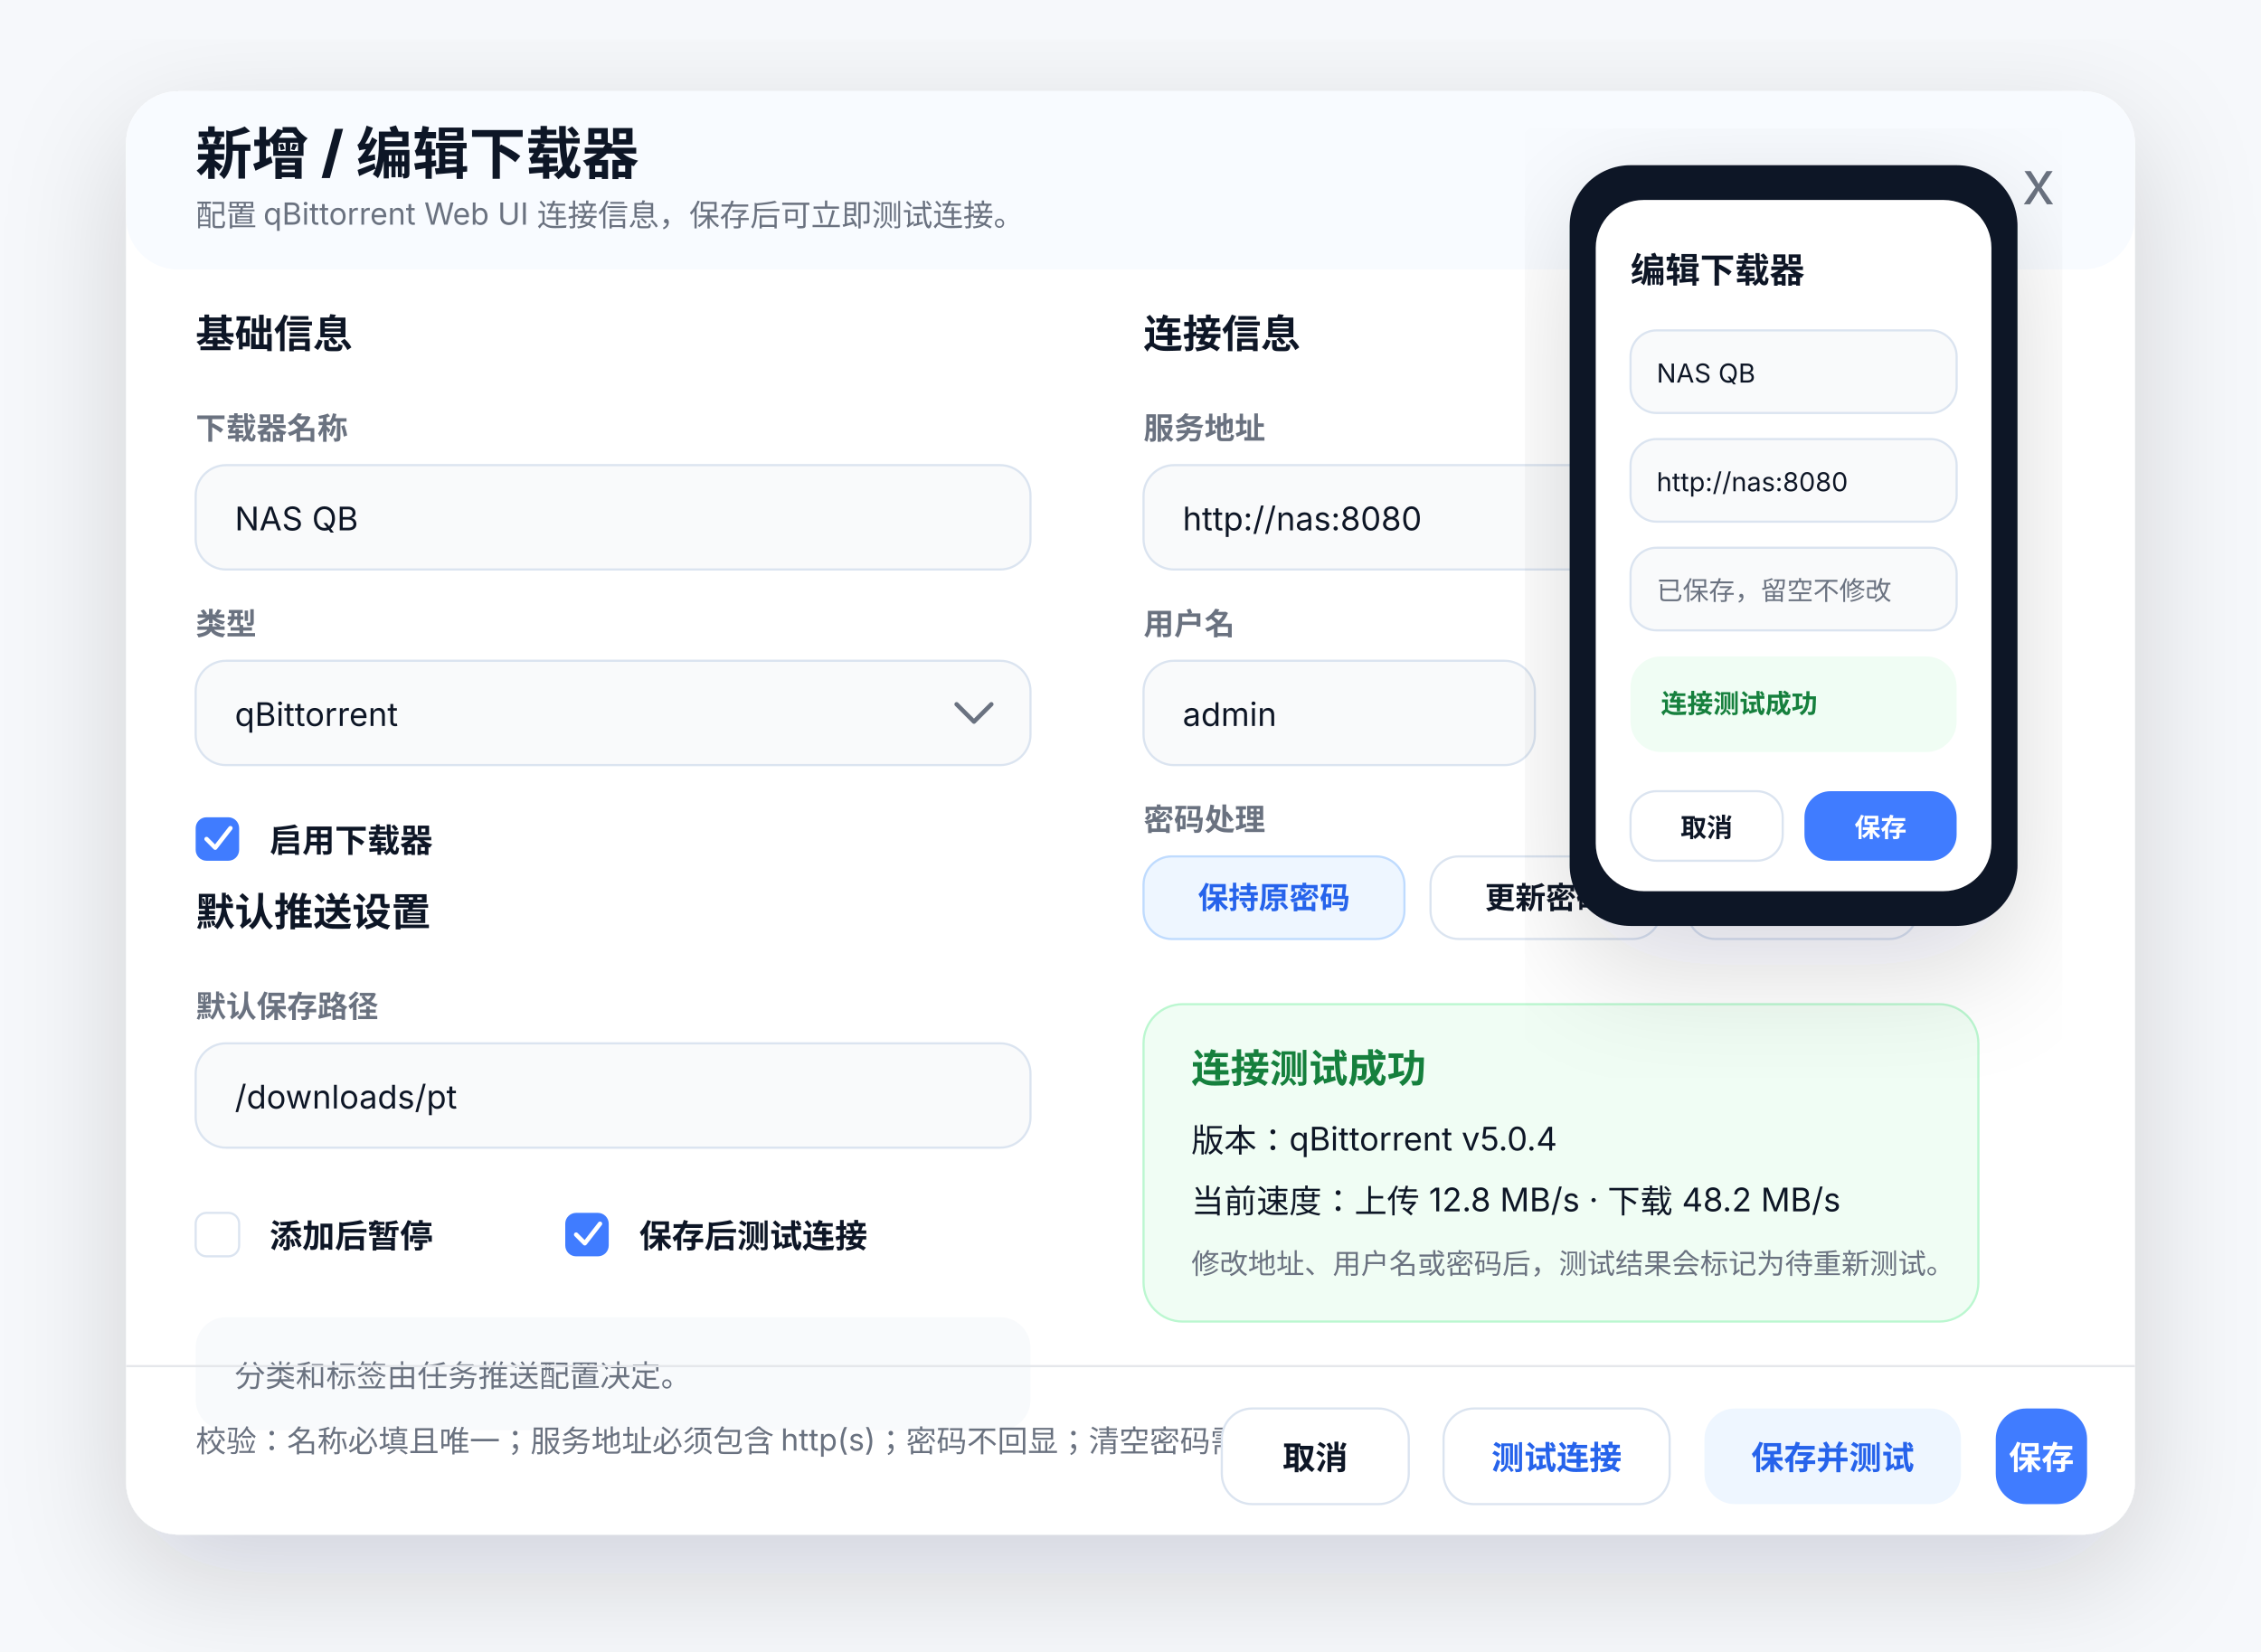
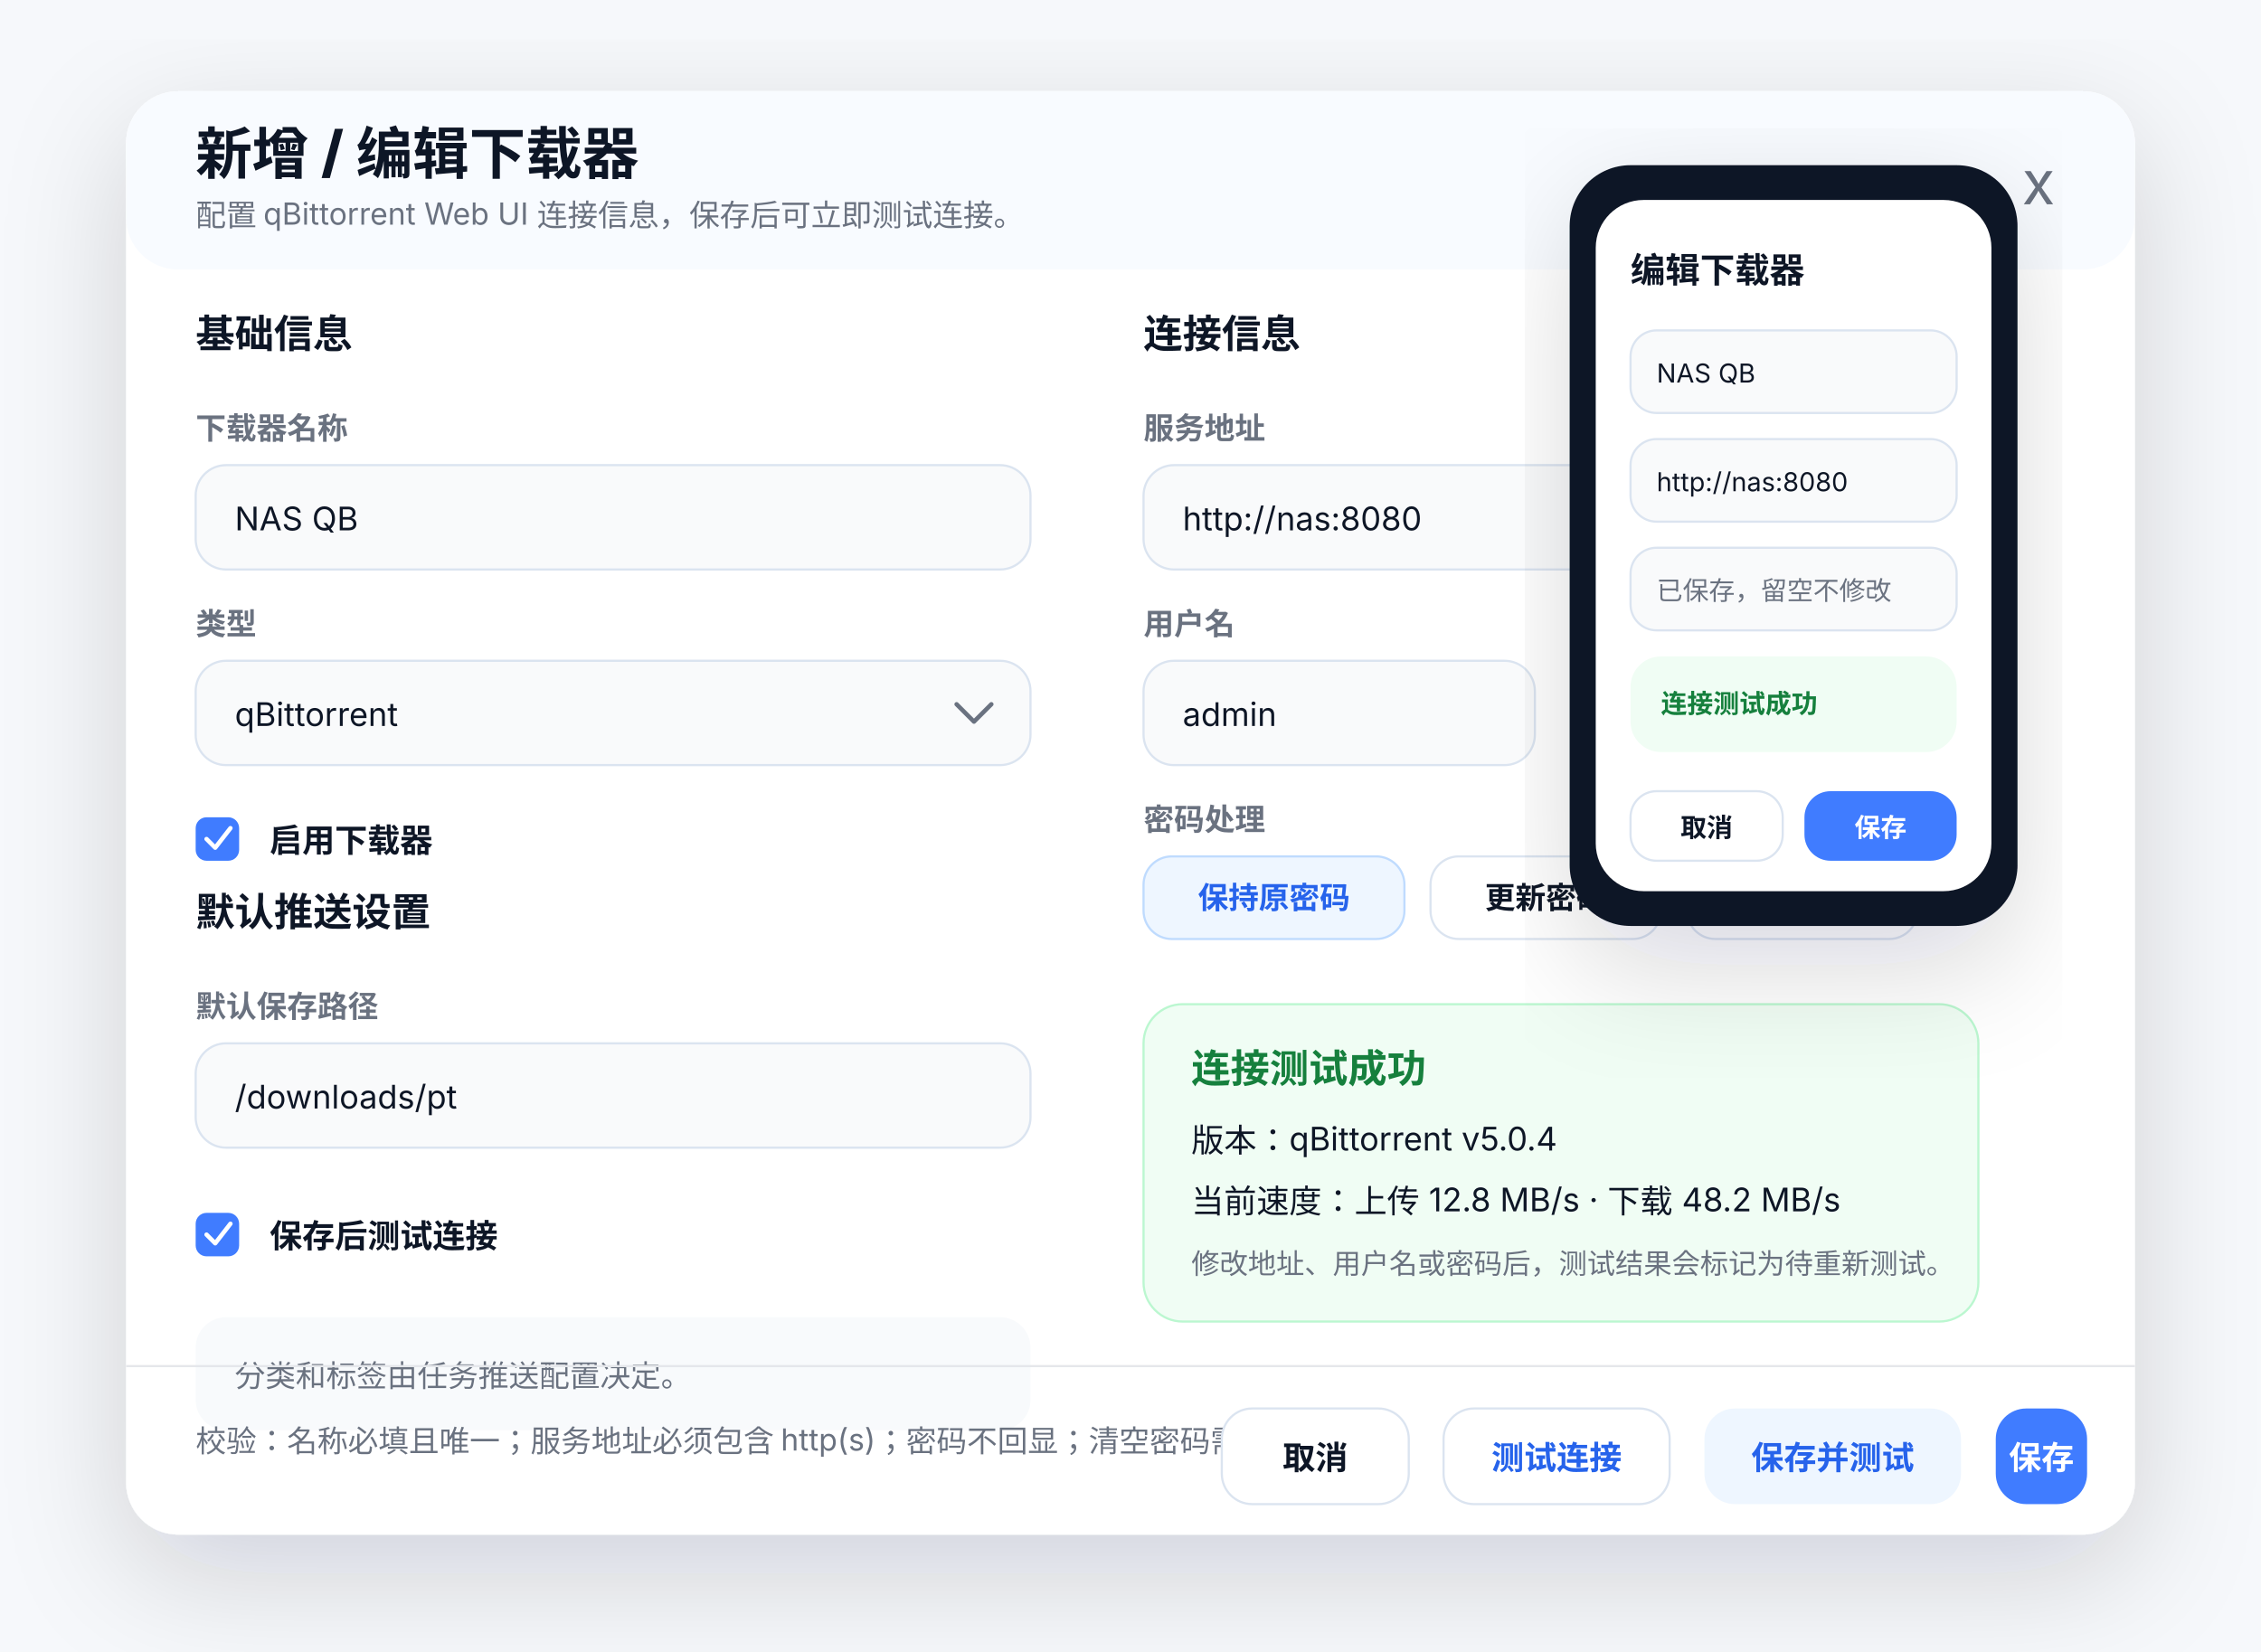
<svg xmlns="http://www.w3.org/2000/svg" width="1040" height="760" viewBox="0 0 1040 760" fill="none">
  <defs>
    <filter id="shadow" x="-10%" y="-10%" width="120%" height="130%">
      <feDropShadow dx="0" dy="18" stdDeviation="28" flood-color="#111827" flood-opacity="0.16" />
    </filter>
    <style>
      .t{font-family:Inter,Arial,sans-serif}
      .dark{fill:#111827}
      .muted{fill:#6b7280}
      .label{font-size:14px;font-weight:800}
      .hint{font-size:13px}
    </style>
  </defs>
  <rect width="1040" height="760" fill="#f6f8fb" />
  <g filter="url(#shadow)" transform="translate(58 42)">
    <rect width="924" height="664" rx="24" fill="#fff" />
    <rect width="924" height="82" rx="24" fill="#f8fbff" />
    <text x="32" y="38" class="t dark" font-size="26" font-weight="800">新增 / 编辑下载器</text>
    <text x="32" y="62" class="t muted" font-size="14">配置 qBittorrent Web UI 连接信息，保存后可立即测试连接。</text>
    <text x="872" y="52" class="t muted" font-size="28">x</text>
    <g transform="translate(32 118)">
      <text x="0" y="0" class="t dark" font-size="18" font-weight="800">基础信息</text>
      <text x="0" y="42" class="t muted label">下载器名称</text>
      <rect x="0" y="54" width="384" height="48" rx="14" fill="#f9fafb" stroke="#dbe4f0" />
      <text x="18" y="84" class="t dark" font-size="15">NAS QB</text>
      <text x="0" y="132" class="t muted label">类型</text>
      <rect x="0" y="144" width="384" height="48" rx="14" fill="#f9fafb" stroke="#dbe4f0" />
      <text x="18" y="174" class="t dark" font-size="15">qBittorrent</text>
      <path d="M350 164l8 8 8-8" stroke="#6b7280" stroke-width="2" stroke-linecap="round" stroke-linejoin="round" />
      <rect x="0" y="216" width="20" height="20" rx="5" fill="#3f7cff" />
      <path d="M5 226l4 4 7-9" stroke="#fff" stroke-width="2" stroke-linecap="round" stroke-linejoin="round" />
      <text x="34" y="232" class="t dark" font-size="15" font-weight="800">启用下载器</text>
    </g>
    <g transform="translate(468 118)">
      <text x="0" y="0" class="t dark" font-size="18" font-weight="800">连接信息</text>
      <text x="0" y="42" class="t muted label">服务地址</text>
      <rect x="0" y="54" width="384" height="48" rx="14" fill="#f9fafb" stroke="#dbe4f0" />
      <text x="18" y="84" class="t dark" font-size="15">http://nas:8080</text>
      <text x="0" y="132" class="t muted label">用户名</text>
      <rect x="0" y="144" width="180" height="48" rx="14" fill="#f9fafb" stroke="#dbe4f0" />
      <text x="18" y="174" class="t dark" font-size="15">admin</text>
      <text x="204" y="132" class="t muted label">密码</text>
      <rect x="204" y="144" width="180" height="48" rx="14" fill="#f9fafb" stroke="#dbe4f0" />
      <text x="222" y="174" class="t muted" font-size="15">已保存，留空不修改</text>
      <text x="0" y="222" class="t muted label">密码处理</text>
      <rect x="0" y="234" width="120" height="38" rx="13" fill="#eef6ff" stroke="#bfdbfe" />
      <text x="60" y="258" text-anchor="middle" fill="#2563eb" class="t" font-size="14" font-weight="800">保持原密码</text>
      <rect x="132" y="234" width="106" height="38" rx="13" fill="#fff" stroke="#dbe4f0" />
      <text x="185" y="258" text-anchor="middle" class="t dark" font-size="14" font-weight="800">更新密码</text>
      <rect x="250" y="234" width="106" height="38" rx="13" fill="#fff" stroke="#dbe4f0" />
      <text x="303" y="258" text-anchor="middle" class="t dark" font-size="14" font-weight="800">清空密码</text>
    </g>
    <g transform="translate(32 384)">
      <text x="0" y="0" class="t dark" font-size="18" font-weight="800">默认推送设置</text>
      <text x="0" y="42" class="t muted label">默认保存路径</text>
      <rect x="0" y="54" width="384" height="48" rx="14" fill="#f9fafb" stroke="#dbe4f0" />
      <text x="18" y="84" class="t dark" font-size="15">/downloads/pt</text>
-       <rect x="0" y="132" width="20" height="20" rx="5" fill="#fff" stroke="#dbe4f0" />
-       <text x="34" y="148" class="t dark" font-size="15" font-weight="800">添加后暂停</text>
-       <rect x="170" y="132" width="20" height="20" rx="5" fill="#3f7cff" />
-       <path d="M175 142l4 4 7-9" stroke="#fff" stroke-width="2" stroke-linecap="round" stroke-linejoin="round" />
-       <text x="204" y="148" class="t dark" font-size="15" font-weight="800">保存后测试连接</text>
+       <rect x="0" y="132" width="20" height="20" rx="5" fill="#3f7cff" />
+       <path d="M5 142l4 4 7-9" stroke="#fff" stroke-width="2" stroke-linecap="round" stroke-linejoin="round" />
+       <text x="34" y="148" class="t dark" font-size="15" font-weight="800">保存后测试连接</text>
      <rect x="0" y="180" width="384" height="52" rx="14" fill="#f8fafc" />
      <text x="18" y="212" class="t muted" font-size="14">分类和标签由任务推送配置决定。</text>
    </g>
    <g transform="translate(468 420)">
      <rect width="384" height="146" rx="18" fill="#f0fdf4" stroke="#bbf7d0" />
      <text x="22" y="36" fill="#15803d" class="t" font-size="18" font-weight="800">连接测试成功</text>
      <text x="22" y="68" class="t dark" font-size="15">版本：qBittorrent v5.0.4</text>
      <text x="22" y="96" class="t dark" font-size="15">当前速度：上传 12.8 MB/s · 下载 48.2 MB/s</text>
      <text x="22" y="124" class="t muted hint">修改地址、用户名或密码后，测试结果会标记为待重新测试。</text>
    </g>
    <rect x="0" y="586" width="924" height="1" fill="#e5e7eb" />
    <text x="32" y="626" class="t muted" font-size="14">校验：名称必填且唯一；服务地址必须包含 http(s)；密码不回显；清空密码需二次确认。</text>
    <rect x="504" y="606" width="86" height="44" rx="14" fill="#fff" stroke="#dbe4f0" />
    <text x="547" y="634" text-anchor="middle" class="t dark" font-size="15" font-weight="800">取消</text>
    <rect x="606" y="606" width="104" height="44" rx="14" fill="#fff" stroke="#dbe4f0" />
    <text x="658" y="634" text-anchor="middle" fill="#2563eb" class="t" font-size="15" font-weight="800">测试连接</text>
    <rect x="726" y="606" width="118" height="44" rx="14" fill="#eef6ff" />
    <text x="785" y="634" text-anchor="middle" fill="#2563eb" class="t" font-size="15" font-weight="800">保存并测试</text>
    <rect x="860" y="606" width="42" height="44" rx="14" fill="#3f7cff" />
    <text x="881" y="634" text-anchor="middle" fill="#fff" class="t" font-size="15" font-weight="800">保存</text>
  </g>
  <g filter="url(#shadow)" transform="translate(722 76)">
    <rect width="206" height="350" rx="28" fill="#111827" />
    <rect x="12" y="16" width="182" height="318" rx="22" fill="#fff" />
    <text x="28" y="54" class="t dark" font-size="16" font-weight="800">编辑下载器</text>
    <rect x="28" y="76" width="150" height="38" rx="12" fill="#f9fafb" stroke="#dbe4f0" />
    <text x="40" y="100" class="t dark" font-size="12">NAS QB</text>
    <rect x="28" y="126" width="150" height="38" rx="12" fill="#f9fafb" stroke="#dbe4f0" />
    <text x="40" y="150" class="t dark" font-size="12">http://nas:8080</text>
    <rect x="28" y="176" width="150" height="38" rx="12" fill="#f9fafb" stroke="#dbe4f0" />
    <text x="40" y="200" class="t muted" font-size="12">已保存，留空不修改</text>
    <rect x="28" y="226" width="150" height="44" rx="14" fill="#f0fdf4" />
    <text x="42" y="252" fill="#15803d" class="t" font-size="12" font-weight="800">连接测试成功</text>
    <rect x="28" y="288" width="70" height="32" rx="12" fill="#fff" stroke="#dbe4f0" />
    <text x="63" y="309" text-anchor="middle" class="t dark" font-size="12" font-weight="800">取消</text>
    <rect x="108" y="288" width="70" height="32" rx="12" fill="#3f7cff" />
    <text x="143" y="309" text-anchor="middle" fill="#fff" class="t" font-size="12" font-weight="800">保存</text>
  </g>
</svg>
